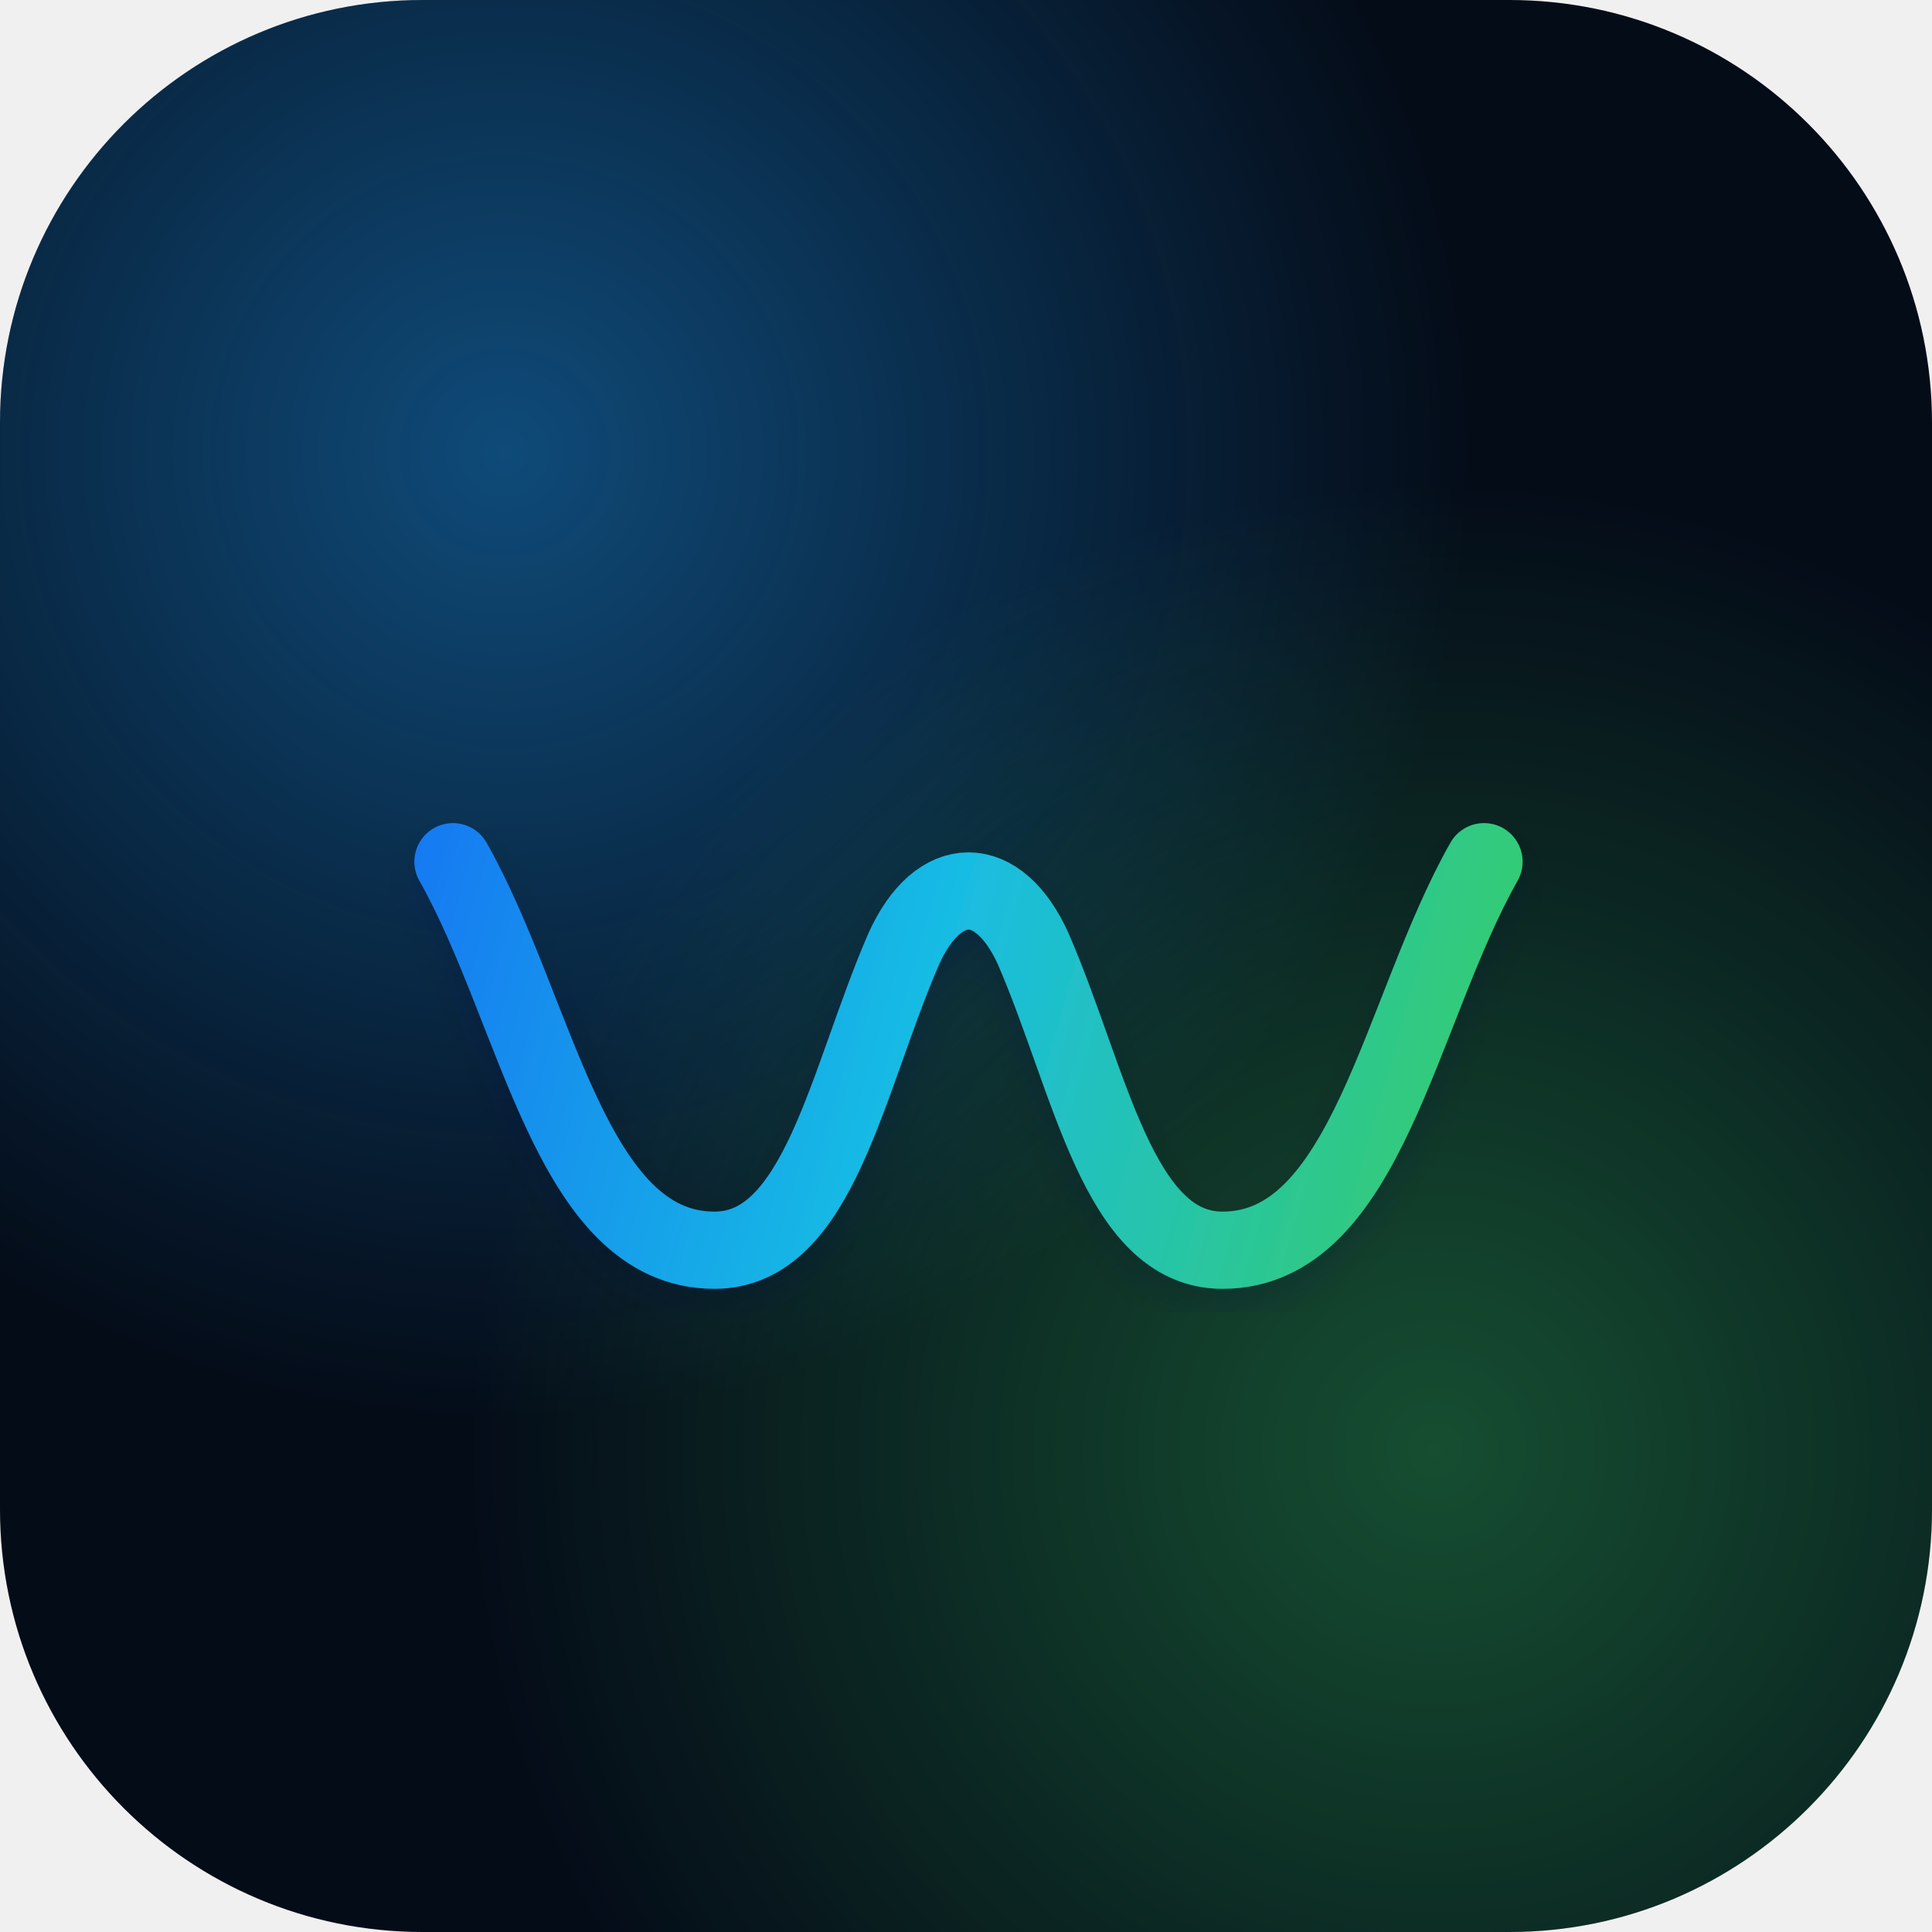
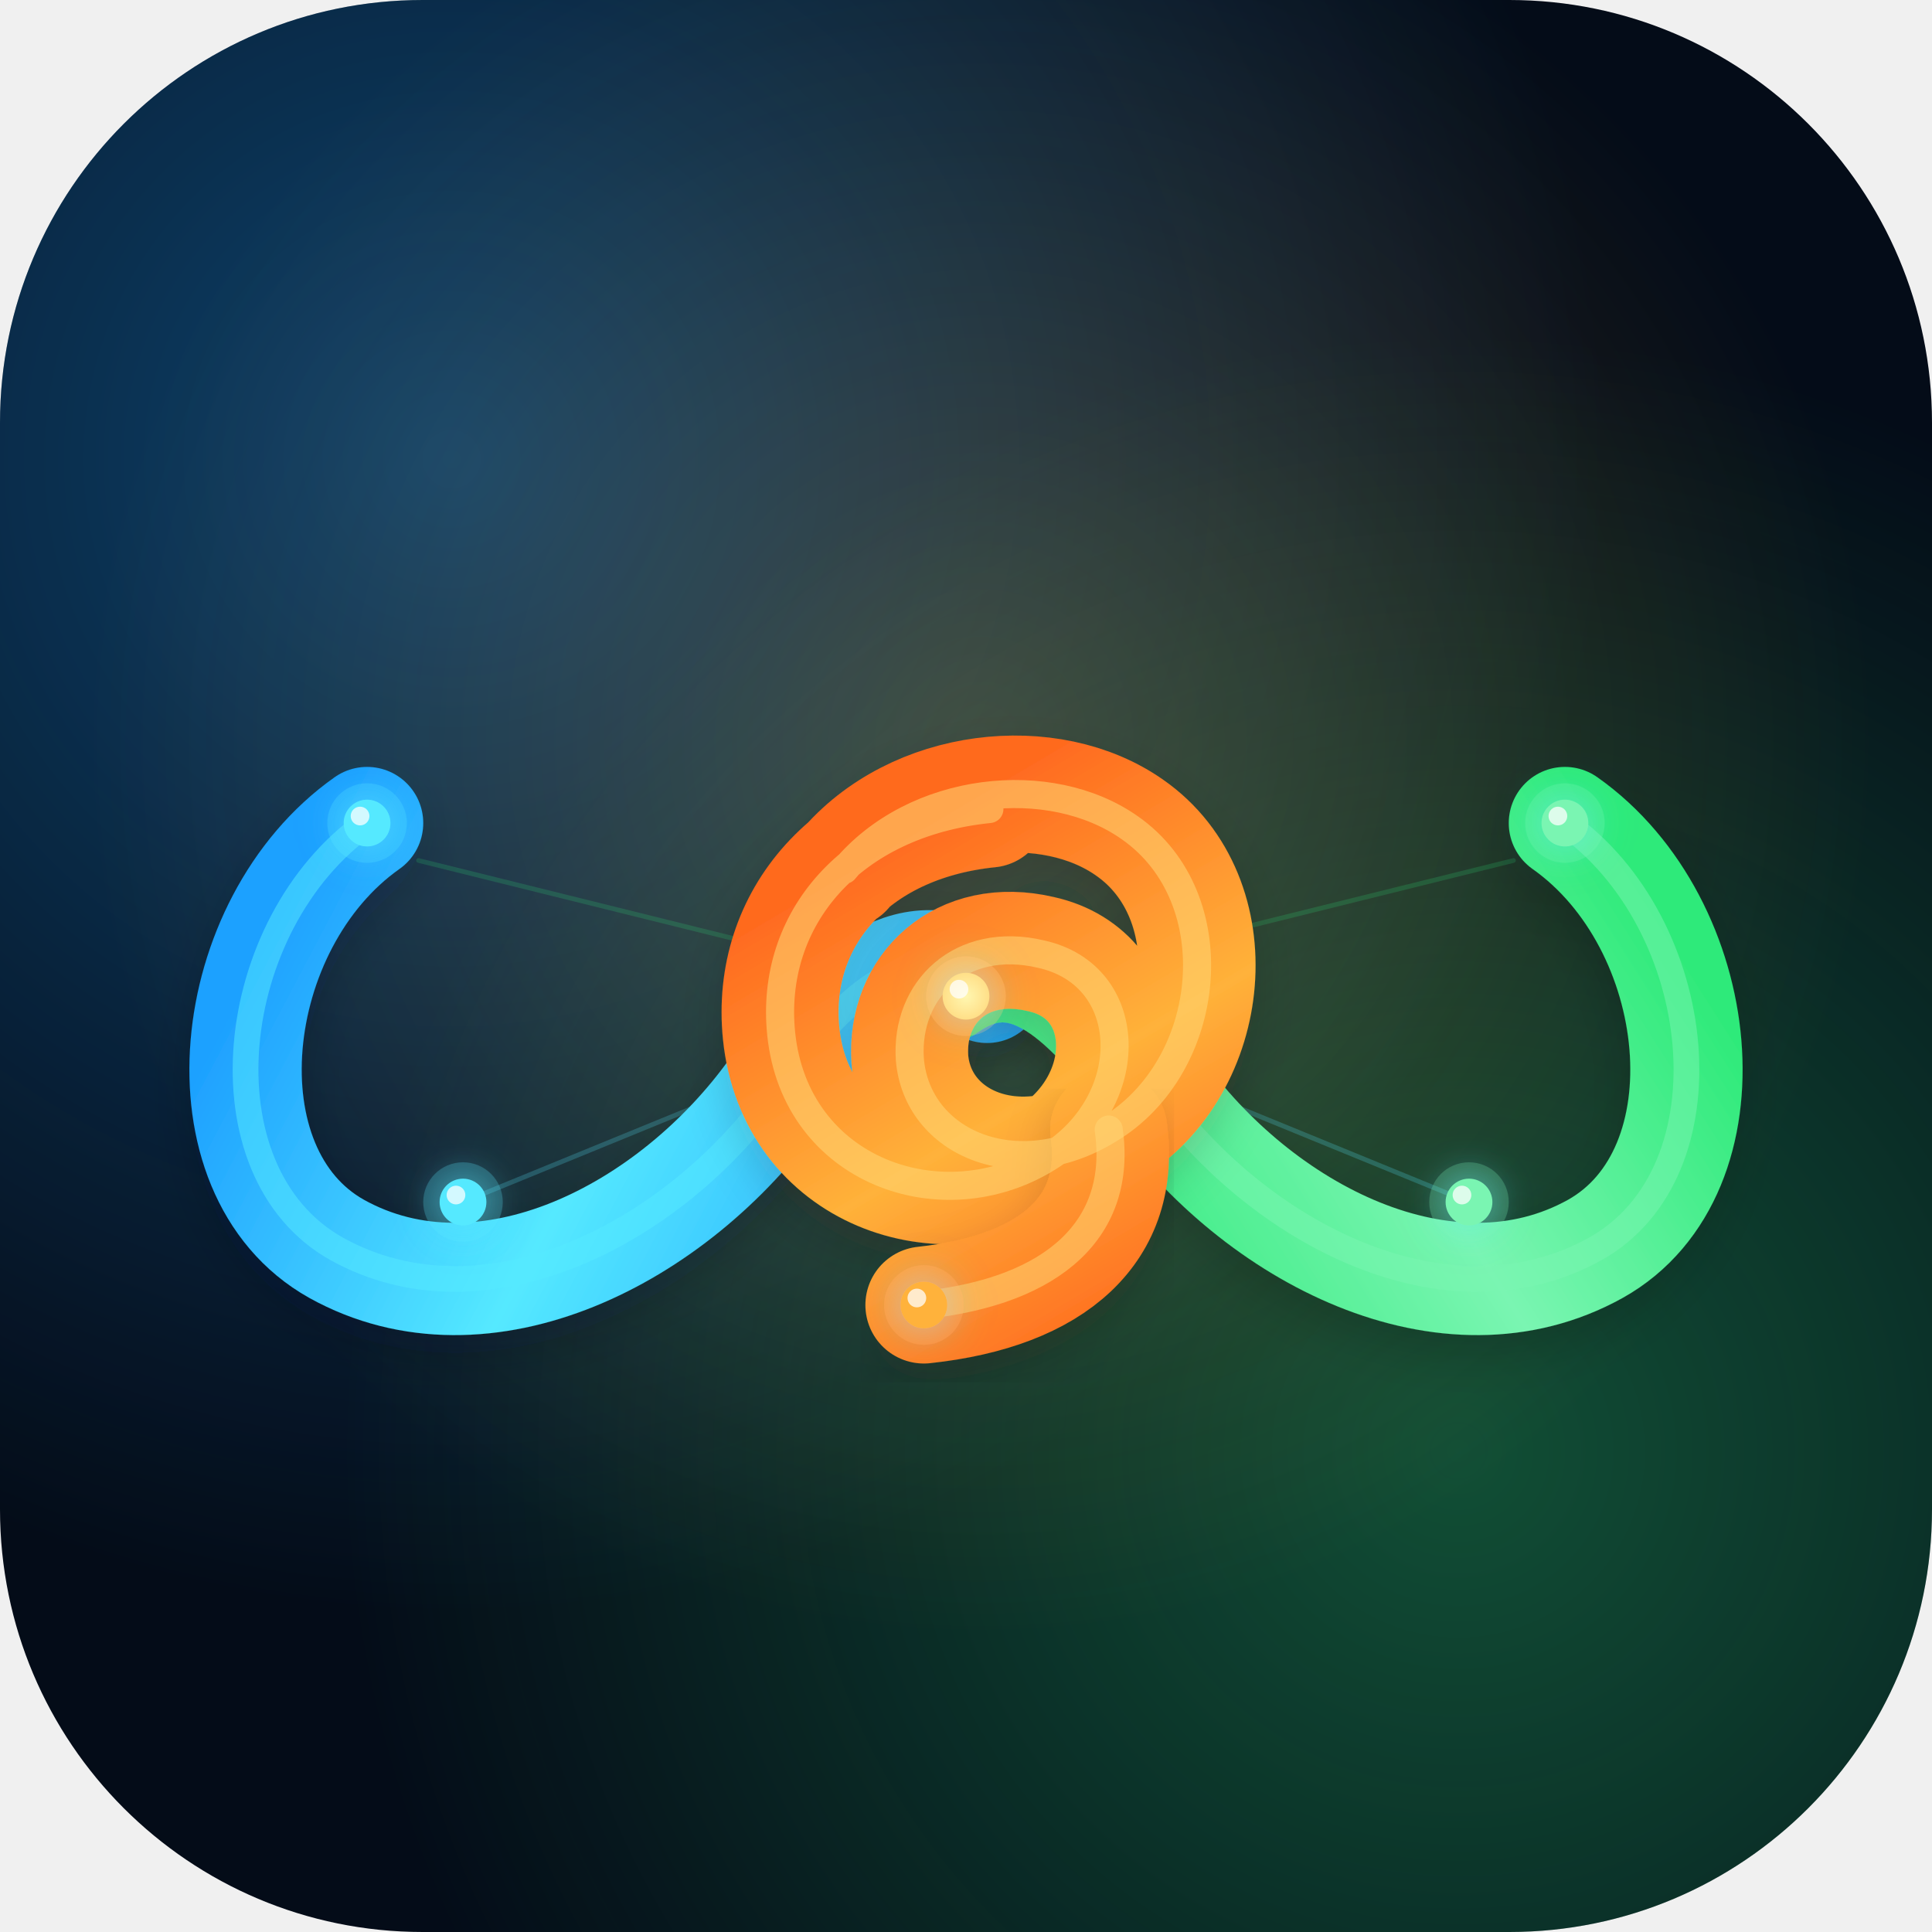
- <svg xmlns="http://www.w3.org/2000/svg" viewBox="0 0 512 512" fill="none" width="512" height="512">
+ <svg xmlns="http://www.w3.org/2000/svg" viewBox="0 0 512 512" fill="none" width="512" height="512" role="img" aria-labelledby="wasel-icon-title">
  <defs>
-     <linearGradient id="icon-route" x1="22" y1="76" x2="480" y2="205" gradientUnits="userSpaceOnUse">
-       <stop offset="0" stop-color="#1478F2" />
-       <stop offset="0.46" stop-color="#19BCE4" />
-       <stop offset="1" stop-color="#38CE62" />
+     <linearGradient id="icon-left" x1="74" y1="102" x2="374" y2="260" gradientUnits="userSpaceOnUse">
+       <stop offset="0" stop-color="#1EA1FF" />
+       <stop offset="0.48" stop-color="#55E9FF" />
+       <stop offset="1" stop-color="#1EA1FF" />
    </linearGradient>
-     <filter id="icon-shadow" x="-8%" y="-16%" width="116%" height="132%" color-interpolation-filters="sRGB">
-       <feDropShadow dx="0" dy="8" stdDeviation="8" flood-color="#06133F" flood-opacity="0.14" />
+     <linearGradient id="icon-center" x1="338" y1="78" x2="456" y2="278" gradientUnits="userSpaceOnUse">
+       <stop offset="0" stop-color="#FF6A1F" />
+       <stop offset="0.54" stop-color="#FFB23A" />
+       <stop offset="1" stop-color="#FF6A1F" />
+     </linearGradient>
+     <linearGradient id="icon-right" x1="398" y1="260" x2="646" y2="102" gradientUnits="userSpaceOnUse">
+       <stop offset="0" stop-color="#2FEA7A" />
+       <stop offset="0.52" stop-color="#7AF5B2" />
+       <stop offset="1" stop-color="#2FEA7A" />
+     </linearGradient>
+     <radialGradient id="icon-hub" cx="0" cy="0" r="1" gradientUnits="userSpaceOnUse" gradientTransform="translate(360 150) rotate(90) scale(68)">
+       <stop offset="0" stop-color="#FFF7B1" />
+       <stop offset="0.42" stop-color="#FFB23A" />
+       <stop offset="1" stop-color="#FF6A1F" />
+     </radialGradient>
+     <filter id="icon-glow-blue" x="-28%" y="-45%" width="156%" height="190%" color-interpolation-filters="sRGB">
+       <feDropShadow dx="0" dy="0" stdDeviation="12" flood-color="#1EA1FF" flood-opacity="0.38" />
+       <feDropShadow dx="0" dy="8" stdDeviation="10" flood-color="#03101D" flood-opacity="0.18" />
    </filter>
-     <radialGradient id="icon-glow-a" cx="0" cy="0" r="1" gradientUnits="userSpaceOnUse" gradientTransform="translate(132 118) rotate(45) scale(260)">
-       <stop stop-color="#1EA1FF" stop-opacity="0.42" />
+     <filter id="icon-glow-amber" x="-34%" y="-34%" width="168%" height="178%" color-interpolation-filters="sRGB">
+       <feDropShadow dx="0" dy="0" stdDeviation="13" flood-color="#FFB23A" flood-opacity="0.4" />
+       <feDropShadow dx="0" dy="8" stdDeviation="10" flood-color="#261001" flood-opacity="0.16" />
+     </filter>
+     <filter id="icon-glow-green" x="-28%" y="-45%" width="156%" height="190%" color-interpolation-filters="sRGB">
+       <feDropShadow dx="0" dy="0" stdDeviation="12" flood-color="#2FEA7A" flood-opacity="0.38" />
+       <feDropShadow dx="0" dy="8" stdDeviation="10" flood-color="#03150D" flood-opacity="0.16" />
+     </filter>
+     <filter id="icon-dot-glow" x="-80%" y="-80%" width="260%" height="260%" color-interpolation-filters="sRGB">
+       <feDropShadow dx="0" dy="0" stdDeviation="7" flood-color="#55E9FF" flood-opacity="0.5" />
+     </filter>
+     <radialGradient id="icon-glow-a" cx="0" cy="0" r="1" gradientUnits="userSpaceOnUse" gradientTransform="translate(118 120) rotate(45) scale(310)">
+       <stop stop-color="#1EA1FF" stop-opacity="0.36" />
      <stop offset="1" stop-color="#1EA1FF" stop-opacity="0" />
    </radialGradient>
-     <radialGradient id="icon-glow-b" cx="0" cy="0" r="1" gradientUnits="userSpaceOnUse" gradientTransform="translate(382 386) rotate(45) scale(260)">
-       <stop stop-color="#38CE62" stop-opacity="0.34" />
-       <stop offset="1" stop-color="#38CE62" stop-opacity="0" />
+     <radialGradient id="icon-glow-b" cx="0" cy="0" r="1" gradientUnits="userSpaceOnUse" gradientTransform="translate(388 386) rotate(45) scale(300)">
+       <stop stop-color="#2FEA7A" stop-opacity="0.3" />
+       <stop offset="1" stop-color="#2FEA7A" stop-opacity="0" />
+     </radialGradient>
+     <radialGradient id="icon-glow-c" cx="0" cy="0" r="1" gradientUnits="userSpaceOnUse" gradientTransform="translate(260 196) rotate(45) scale(240)">
+       <stop stop-color="#FFB23A" stop-opacity="0.22" />
+       <stop offset="1" stop-color="#FFB23A" stop-opacity="0" />
    </radialGradient>
  </defs>
  <rect width="512" height="512" rx="112" fill="#040C18" />
  <rect width="512" height="512" rx="112" fill="url(#icon-glow-a)" />
  <rect width="512" height="512" rx="112" fill="url(#icon-glow-b)" />
-   <g transform="translate(91 178.2) scale(0.66)">
-     <g filter="url(#icon-shadow)">
-       <path d="M44 76C78 136 91 232 149 232C191 232 202 164 225 111C239 80 263 80 277 111C300 164 311 232 353 232C411 232 424 136 458 76" fill="none" stroke="url(#icon-route)" stroke-width="31" stroke-linecap="round" stroke-linejoin="round" />
+   <rect width="512" height="512" rx="112" fill="url(#icon-glow-c)" />
+   <g transform="translate(32.8 171) scale(0.62)">
+     <g fill="none" stroke-linecap="round" stroke-linejoin="round">
+       <path d="M145 238L360 150L575 238" stroke="#55E9FF" stroke-width="2" opacity="0.22" />
+       <path d="M126 92L360 150L594 92" stroke="#2FEA7A" stroke-width="2" opacity="0.18" />
+       <path d="M360 150V264" stroke="#FFB23A" stroke-width="2" opacity="0.22" />
+       <path d="M104 76C43 119 32 225 91 258C154 293 235 252 279 190C311 145 338 124 369 146" stroke="url(#icon-left)" stroke-width="48" filter="url(#icon-glow-blue)" />
+       <path d="M104 76C43 119 32 225 91 258C154 293 235 252 279 190C311 145 338 124 369 146" stroke="#55E9FF" stroke-width="11" opacity="0.52" />
+       <path d="M351 146C382 124 409 145 441 190C485 252 566 293 629 258C688 225 677 119 616 76" stroke="url(#icon-right)" stroke-width="48" filter="url(#icon-glow-green)" />
+       <path d="M351 146C382 124 409 145 441 190C485 252 566 293 629 258C688 225 677 119 616 76" stroke="#7AF5B2" stroke-width="11" opacity="0.5" />
+       <path d="M370 70C311 76 276 117 281 166C287 225 350 247 395 219C434 195 433 141 392 132C358 124 334 147 336 177C339 213 382 231 421 207C466 180 473 108 430 78C396 54 338 60 308 96" stroke="url(#icon-center)" stroke-width="50" filter="url(#icon-glow-amber)" />
+       <path d="M421 207C427 249 398 276 342 282" stroke="url(#icon-center)" stroke-width="50" filter="url(#icon-glow-amber)" />
+       <path d="M370 70C311 76 276 117 281 166C287 225 350 247 395 219C434 195 433 141 392 132C358 124 334 147 336 177C339 213 382 231 421 207C466 180 473 108 430 78C396 54 338 60 308 96" stroke="#FFD775" stroke-width="12" opacity="0.55" />
+       <path d="M421 207C427 249 398 276 342 282" stroke="#FFD775" stroke-width="12" opacity="0.52" />
+     </g>
+     <g filter="url(#icon-dot-glow)">
+       <circle cx="104" cy="76" r="17" fill="#55E9FF" opacity="0.24" />
+       <circle cx="104" cy="76" r="10" fill="#55E9FF" />
+       <circle cx="101" cy="73" r="4" fill="#FFFFFF" opacity="0.74" />
+     </g>
+     <g filter="url(#icon-dot-glow)">
+       <circle cx="145" cy="238" r="17" fill="#55E9FF" opacity="0.24" />
+       <circle cx="145" cy="238" r="10" fill="#55E9FF" />
+       <circle cx="142" cy="235" r="4" fill="#FFFFFF" opacity="0.74" />
+     </g>
+     <g filter="url(#icon-dot-glow)">
+       <circle cx="342" cy="282" r="17" fill="#FFB23A" opacity="0.24" />
+       <circle cx="342" cy="282" r="10" fill="#FFB23A" />
+       <circle cx="339" cy="279" r="4" fill="#FFFFFF" opacity="0.74" />
+     </g>
+     <g filter="url(#icon-dot-glow)">
+       <circle cx="360" cy="150" r="17" fill="url(#icon-hub)" opacity="0.24" />
+       <circle cx="360" cy="150" r="10" fill="url(#icon-hub)" />
+       <circle cx="357" cy="147" r="4" fill="#FFFFFF" opacity="0.74" />
+     </g>
+     <g filter="url(#icon-dot-glow)">
+       <circle cx="575" cy="238" r="17" fill="#7AF5B2" opacity="0.24" />
+       <circle cx="575" cy="238" r="10" fill="#7AF5B2" />
+       <circle cx="572" cy="235" r="4" fill="#FFFFFF" opacity="0.74" />
+     </g>
+     <g filter="url(#icon-dot-glow)">
+       <circle cx="616" cy="76" r="17" fill="#7AF5B2" opacity="0.24" />
+       <circle cx="616" cy="76" r="10" fill="#7AF5B2" />
+       <circle cx="613" cy="73" r="4" fill="#FFFFFF" opacity="0.74" />
    </g>
  </g>
</svg>
